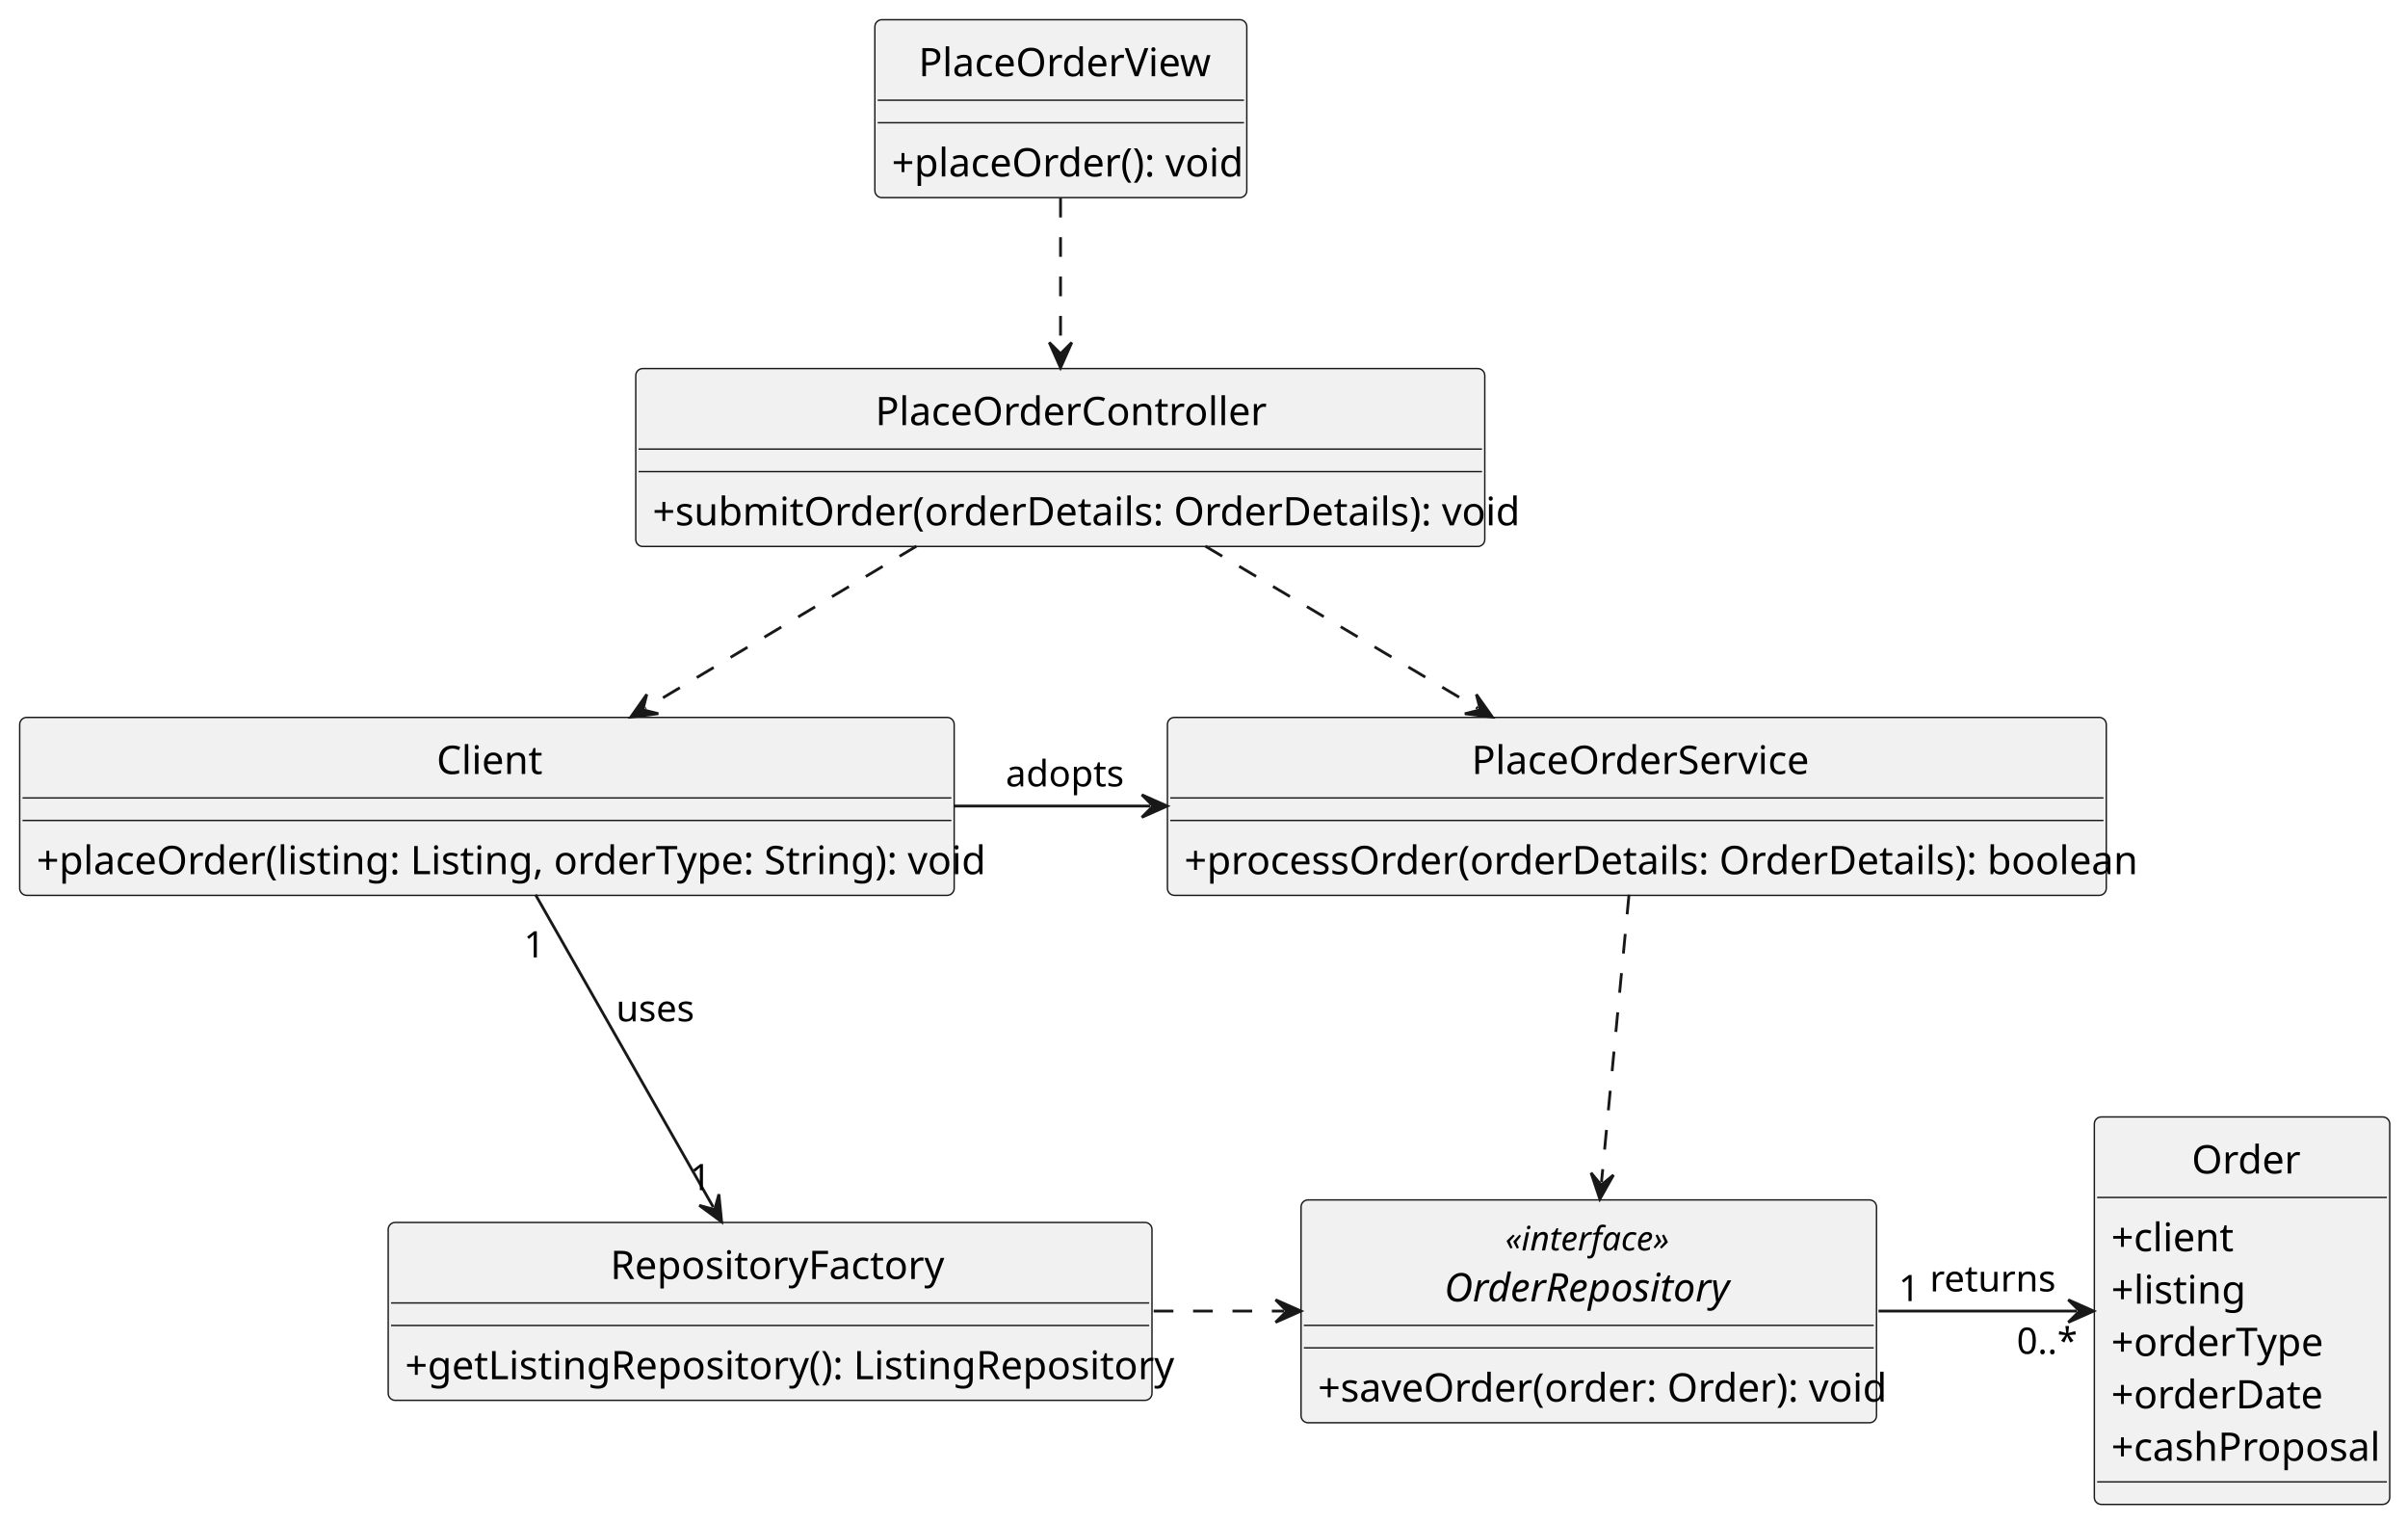
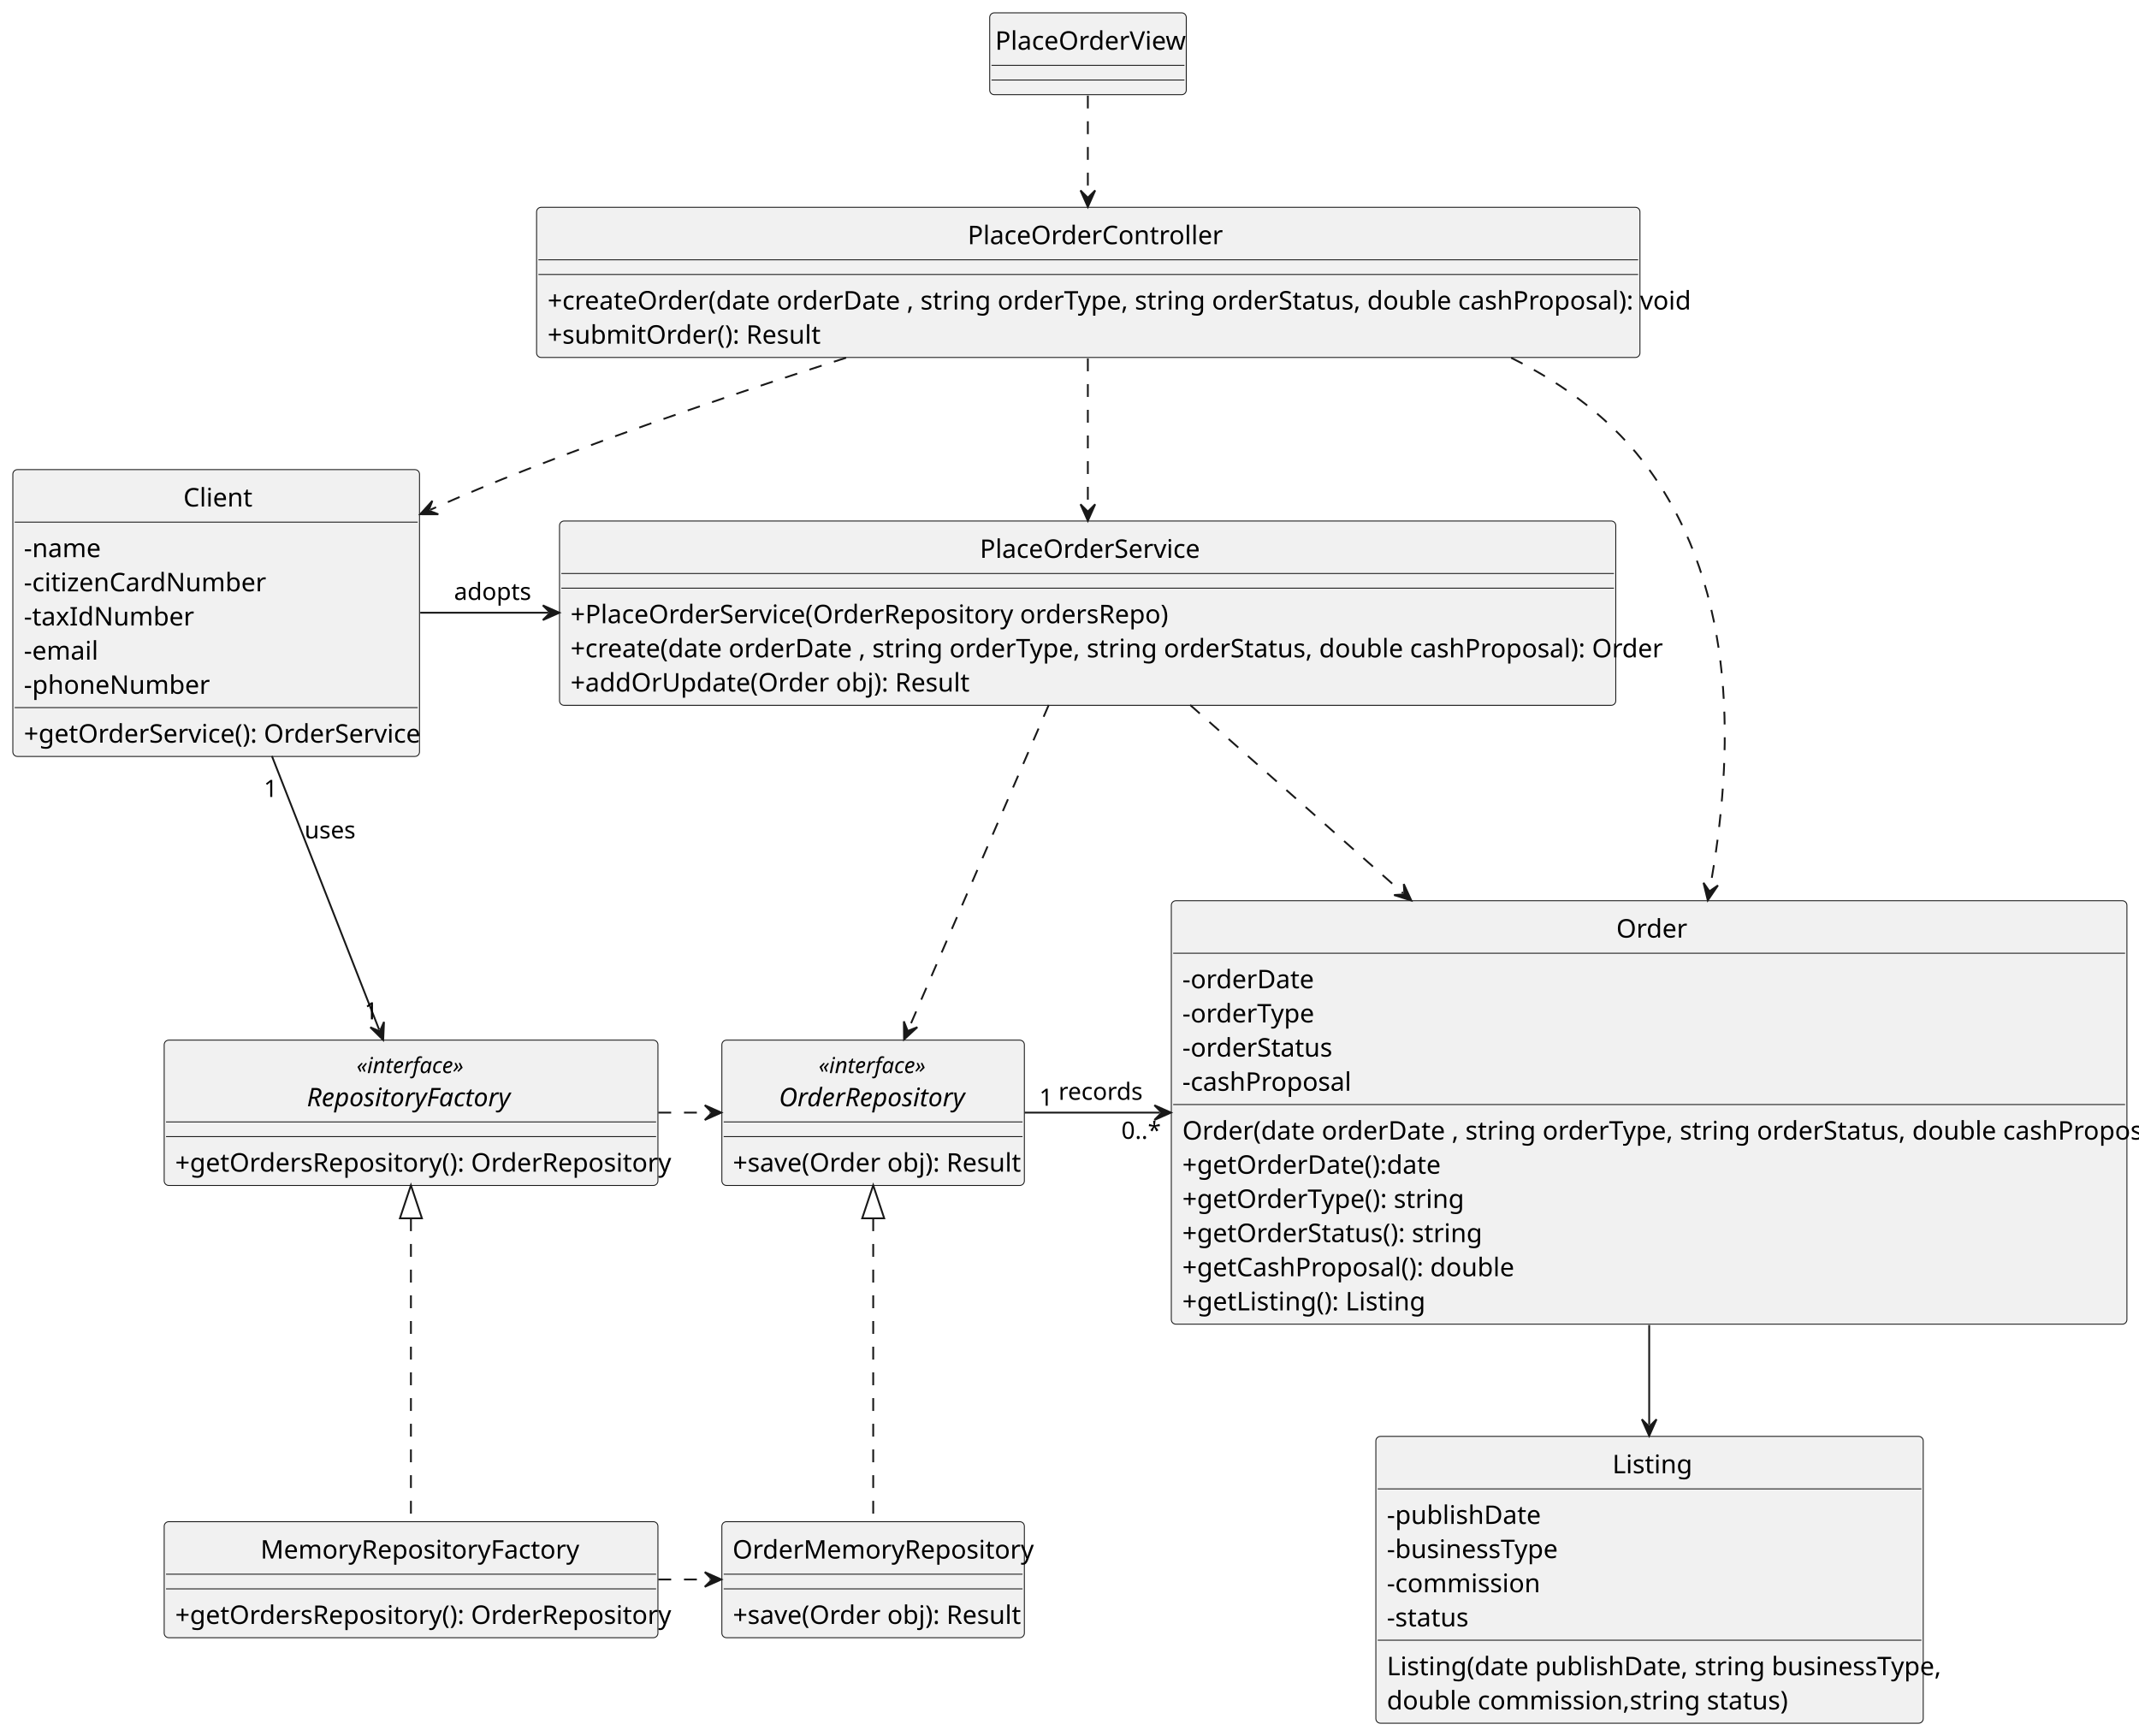
- <svg xmlns="http://www.w3.org/2000/svg" contentStyleType="text/css" height="541px" preserveAspectRatio="none" style="width:856px;height:541px;background:#FFFFFF;" version="1.1" viewBox="0 0 856 541" width="856px" zoomAndPan="magnify">
+ <svg xmlns="http://www.w3.org/2000/svg" contentStyleType="text/css" height="946px" preserveAspectRatio="none" style="width:1166px;height:946px;background:#FFFFFF;" version="1.1" viewBox="0 0 1166 946" width="1166px" zoomAndPan="magnify">
  <defs />
  <g>
    <g id="elem_PlaceOrderView">
-       <rect codeLine="4" fill="#F1F1F1" height="63.242" id="PlaceOrderView" rx="2.5" ry="2.5" style="stroke:#181818;stroke-width:0.5;" width="132.217" x="311" y="7" />
-       <text fill="#000000" font-family="sans-serif" font-size="14" lengthAdjust="spacing" textLength="101.151" x="326.533" y="27.107">PlaceOrderView</text>
-       <line style="stroke:#181818;stroke-width:0.5;" x1="312" x2="442.217" y1="35.621" y2="35.621" />
-       <line style="stroke:#181818;stroke-width:0.5;" x1="312" x2="442.217" y1="43.621" y2="43.621" />
-       <text fill="#000000" font-family="sans-serif" font-size="14" lengthAdjust="spacing" textLength="120.217" x="317" y="62.728">+placeOrder(): void</text>
+       <rect codeLine="6" fill="#F1F1F1" height="44.621" id="PlaceOrderView" rx="2.5" ry="2.5" style="stroke:#181818;stroke-width:0.5;" width="107.151" x="539.5" y="7" />
+       <text fill="#000000" font-family="sans-serif" font-size="14" lengthAdjust="spacing" textLength="101.151" x="542.5" y="27.107">PlaceOrderView</text>
+       <line style="stroke:#181818;stroke-width:0.5;" x1="540.5" x2="645.651" y1="35.621" y2="35.621" />
+       <line style="stroke:#181818;stroke-width:0.5;" x1="540.5" x2="645.651" y1="43.621" y2="43.621" />
    </g>
    <g id="elem_PlaceOrderController">
-       <rect codeLine="8" fill="#F1F1F1" height="63.242" id="PlaceOrderController" rx="2.5" ry="2.5" style="stroke:#181818;stroke-width:0.5;" width="301.816" x="226" y="131" />
-       <text fill="#000000" font-family="sans-serif" font-size="14" lengthAdjust="spacing" textLength="131.496" x="311.16" y="151.107">PlaceOrderController</text>
-       <line style="stroke:#181818;stroke-width:0.5;" x1="227" x2="526.816" y1="159.621" y2="159.621" />
-       <line style="stroke:#181818;stroke-width:0.5;" x1="227" x2="526.816" y1="167.621" y2="167.621" />
-       <text fill="#000000" font-family="sans-serif" font-size="14" lengthAdjust="spacing" textLength="289.816" x="232" y="186.728">+submitOrder(orderDetails: OrderDetails): void</text>
+       <rect codeLine="9" fill="#F1F1F1" height="81.863" id="PlaceOrderController" rx="2.5" ry="2.5" style="stroke:#181818;stroke-width:0.5;" width="601.463" x="292.5" y="113" />
+       <text fill="#000000" font-family="sans-serif" font-size="14" lengthAdjust="spacing" textLength="131.496" x="527.483" y="133.107">PlaceOrderController</text>
+       <line style="stroke:#181818;stroke-width:0.5;" x1="293.5" x2="892.963" y1="141.621" y2="141.621" />
+       <line style="stroke:#181818;stroke-width:0.5;" x1="293.5" x2="892.963" y1="149.621" y2="149.621" />
+       <text fill="#000000" font-family="sans-serif" font-size="14" lengthAdjust="spacing" textLength="589.463" x="298.5" y="168.728">+createOrder(date orderDate , string orderType, string orderStatus, double cashProposal): void</text>
+       <text fill="#000000" font-family="sans-serif" font-size="14" lengthAdjust="spacing" textLength="141.982" x="298.5" y="187.35">+submitOrder(): Result</text>
+     </g>
+     <g id="elem_Client">
+       <rect codeLine="14" fill="#F1F1F1" height="156.348" id="Client" rx="2.5" ry="2.5" style="stroke:#181818;stroke-width:0.5;" width="221.679" x="7" y="256" />
+       <text fill="#000000" font-family="sans-serif" font-size="14" lengthAdjust="spacing" textLength="35.793" x="99.943" y="276.107">Client</text>
+       <line style="stroke:#181818;stroke-width:0.5;" x1="8" x2="227.679" y1="284.621" y2="284.621" />
+       <text fill="#000000" font-family="sans-serif" font-size="14" lengthAdjust="spacing" textLength="39.683" x="13" y="303.728">-name</text>
+       <text fill="#000000" font-family="sans-serif" font-size="14" lengthAdjust="spacing" textLength="124.482" x="13" y="322.35">-citizenCardNumber</text>
+       <text fill="#000000" font-family="sans-serif" font-size="14" lengthAdjust="spacing" textLength="84.807" x="13" y="340.971">-taxIdNumber</text>
+       <text fill="#000000" font-family="sans-serif" font-size="14" lengthAdjust="spacing" textLength="38.117" x="13" y="359.592">-email</text>
+       <text fill="#000000" font-family="sans-serif" font-size="14" lengthAdjust="spacing" textLength="93.386" x="13" y="378.213">-phoneNumber</text>
+       <line style="stroke:#181818;stroke-width:0.5;" x1="8" x2="227.679" y1="385.727" y2="385.727" />
+       <text fill="#000000" font-family="sans-serif" font-size="14" lengthAdjust="spacing" textLength="209.679" x="13" y="404.834">+getOrderService(): OrderService</text>
    </g>
    <g id="elem_PlaceOrderService">
-       <rect codeLine="12" fill="#F1F1F1" height="63.242" id="PlaceOrderService" rx="2.5" ry="2.5" style="stroke:#181818;stroke-width:0.5;" width="333.747" x="415" y="255" />
-       <text fill="#000000" font-family="sans-serif" font-size="14" lengthAdjust="spacing" textLength="117.489" x="523.129" y="275.107">PlaceOrderService</text>
-       <line style="stroke:#181818;stroke-width:0.5;" x1="416" x2="747.747" y1="283.621" y2="283.621" />
-       <line style="stroke:#181818;stroke-width:0.5;" x1="416" x2="747.747" y1="291.621" y2="291.621" />
-       <text fill="#000000" font-family="sans-serif" font-size="14" lengthAdjust="spacing" textLength="321.747" x="421" y="310.728">+processOrder(orderDetails: OrderDetails): boolean</text>
+       <rect codeLine="23" fill="#F1F1F1" height="100.484" id="PlaceOrderService" rx="2.5" ry="2.5" style="stroke:#181818;stroke-width:0.5;" width="575.78" x="305" y="284" />
+       <text fill="#000000" font-family="sans-serif" font-size="14" lengthAdjust="spacing" textLength="117.489" x="534.145" y="304.107">PlaceOrderService</text>
+       <line style="stroke:#181818;stroke-width:0.5;" x1="306" x2="879.78" y1="312.621" y2="312.621" />
+       <line style="stroke:#181818;stroke-width:0.5;" x1="306" x2="879.78" y1="320.621" y2="320.621" />
+       <text fill="#000000" font-family="sans-serif" font-size="14" lengthAdjust="spacing" textLength="314.733" x="311" y="339.728">+PlaceOrderService(OrderRepository ordersRepo)</text>
+       <text fill="#000000" font-family="sans-serif" font-size="14" lengthAdjust="spacing" textLength="563.78" x="311" y="358.35">+create(date orderDate , string orderType, string orderStatus, double cashProposal): Order</text>
+       <text fill="#000000" font-family="sans-serif" font-size="14" lengthAdjust="spacing" textLength="207.375" x="311" y="376.971">+addOrUpdate(Order obj): Result</text>
    </g>
    <g id="elem_OrderRepository">
-       <rect codeLine="16" fill="#F1F1F1" height="79.203" id="OrderRepository" rx="2.5" ry="2.5" style="stroke:#181818;stroke-width:0.5;" width="204.568" x="462.5" y="426.5" />
-       <text fill="#000000" font-family="sans-serif" font-size="12" font-style="italic" lengthAdjust="spacing" textLength="59.373" x="535.098" y="444.449">«interface»</text>
-       <text fill="#000000" font-family="sans-serif" font-size="14" font-style="italic" lengthAdjust="spacing" textLength="102.703" x="513.433" y="462.568">OrderRepository</text>
-       <line style="stroke:#181818;stroke-width:0.5;" x1="463.5" x2="666.068" y1="471.082" y2="471.082" />
-       <line style="stroke:#181818;stroke-width:0.5;" x1="463.5" x2="666.068" y1="479.082" y2="479.082" />
-       <text fill="#000000" font-family="sans-serif" font-size="14" lengthAdjust="spacing" textLength="192.568" x="468.5" y="498.19">+saveOrder(order: Order): void</text>
+       <rect codeLine="29" fill="#F1F1F1" height="79.203" id="OrderRepository" rx="2.5" ry="2.5" style="stroke:#181818;stroke-width:0.5;" width="164.893" x="393.5" y="567" />
+       <text fill="#000000" font-family="sans-serif" font-size="12" font-style="italic" lengthAdjust="spacing" textLength="59.373" x="446.26" y="584.949">«interface»</text>
+       <text fill="#000000" font-family="sans-serif" font-size="14" font-style="italic" lengthAdjust="spacing" textLength="102.703" x="424.595" y="603.068">OrderRepository</text>
+       <line style="stroke:#181818;stroke-width:0.5;" x1="394.5" x2="557.393" y1="611.582" y2="611.582" />
+       <line style="stroke:#181818;stroke-width:0.5;" x1="394.5" x2="557.393" y1="619.582" y2="619.582" />
+       <text fill="#000000" font-family="sans-serif" font-size="14" lengthAdjust="spacing" textLength="152.893" x="399.5" y="638.689">+save(Order obj): Result</text>
+     </g>
+     <g id="elem_RepositoryFactory">
+       <rect codeLine="33" fill="#F1F1F1" height="79.203" id="RepositoryFactory" rx="2.5" ry="2.5" style="stroke:#181818;stroke-width:0.5;" width="269.147" x="89.5" y="567" />
+       <text fill="#000000" font-family="sans-serif" font-size="12" font-style="italic" lengthAdjust="spacing" textLength="59.373" x="194.387" y="584.949">«interface»</text>
+       <text fill="#000000" font-family="sans-serif" font-size="14" font-style="italic" lengthAdjust="spacing" textLength="113.593" x="167.277" y="603.068">RepositoryFactory</text>
+       <line style="stroke:#181818;stroke-width:0.5;" x1="90.5" x2="357.647" y1="611.582" y2="611.582" />
+       <line style="stroke:#181818;stroke-width:0.5;" x1="90.5" x2="357.647" y1="619.582" y2="619.582" />
+       <text fill="#000000" font-family="sans-serif" font-size="14" lengthAdjust="spacing" textLength="257.147" x="95.5" y="638.689">+getOrdersRepository(): OrderRepository</text>
    </g>
    <g id="elem_Order">
-       <rect codeLine="21" fill="#F1F1F1" height="137.727" id="Order" rx="2.5" ry="2.5" style="stroke:#181818;stroke-width:0.5;" width="105.003" x="744.5" y="397" />
-       <text fill="#000000" font-family="sans-serif" font-size="14" lengthAdjust="spacing" textLength="35.786" x="779.108" y="417.107">Order</text>
-       <line style="stroke:#181818;stroke-width:0.5;" x1="745.5" x2="848.503" y1="425.621" y2="425.621" />
-       <text fill="#000000" font-family="sans-serif" font-size="14" lengthAdjust="spacing" textLength="40.858" x="750.5" y="444.728">+client</text>
-       <text fill="#000000" font-family="sans-serif" font-size="14" lengthAdjust="spacing" textLength="43.969" x="750.5" y="463.35">+listing</text>
-       <text fill="#000000" font-family="sans-serif" font-size="14" lengthAdjust="spacing" textLength="71.982" x="750.5" y="481.971">+orderType</text>
-       <text fill="#000000" font-family="sans-serif" font-size="14" lengthAdjust="spacing" textLength="70.431" x="750.5" y="500.592">+orderDate</text>
-       <text fill="#000000" font-family="sans-serif" font-size="14" lengthAdjust="spacing" textLength="93.003" x="750.5" y="519.213">+cashProposal</text>
-       <line style="stroke:#181818;stroke-width:0.5;" x1="745.5" x2="848.503" y1="526.727" y2="526.727" />
+       <rect codeLine="37" fill="#F1F1F1" height="230.832" id="Order" rx="2.5" ry="2.5" style="stroke:#181818;stroke-width:0.5;" width="520.915" x="638.5" y="491" />
+       <text fill="#000000" font-family="sans-serif" font-size="14" lengthAdjust="spacing" textLength="35.786" x="881.064" y="511.107">Order</text>
+       <line style="stroke:#181818;stroke-width:0.5;" x1="639.5" x2="1158.415" y1="519.621" y2="519.621" />
+       <text fill="#000000" font-family="sans-serif" font-size="14" lengthAdjust="spacing" textLength="66.917" x="644.5" y="538.729">-orderDate</text>
+       <text fill="#000000" font-family="sans-serif" font-size="14" lengthAdjust="spacing" textLength="68.469" x="644.5" y="557.35">-orderType</text>
+       <text fill="#000000" font-family="sans-serif" font-size="14" lengthAdjust="spacing" textLength="77.034" x="644.5" y="575.971">-orderStatus</text>
+       <text fill="#000000" font-family="sans-serif" font-size="14" lengthAdjust="spacing" textLength="89.489" x="644.5" y="594.592">-cashProposal</text>
+       <line style="stroke:#181818;stroke-width:0.5;" x1="639.5" x2="1158.415" y1="602.106" y2="602.106" />
+       <text fill="#000000" font-family="sans-serif" font-size="14" lengthAdjust="spacing" textLength="508.915" x="644.5" y="621.213">Order(date orderDate , string orderType, string orderStatus, double cashProposal)</text>
+       <text fill="#000000" font-family="sans-serif" font-size="14" lengthAdjust="spacing" textLength="133.458" x="644.5" y="639.834">+getOrderDate():date</text>
+       <text fill="#000000" font-family="sans-serif" font-size="14" lengthAdjust="spacing" textLength="145.886" x="644.5" y="658.455">+getOrderType(): string</text>
+       <text fill="#000000" font-family="sans-serif" font-size="14" lengthAdjust="spacing" textLength="154.451" x="644.5" y="677.076">+getOrderStatus(): string</text>
+       <text fill="#000000" font-family="sans-serif" font-size="14" lengthAdjust="spacing" textLength="174.72" x="644.5" y="695.697">+getCashProposal(): double</text>
+       <text fill="#000000" font-family="sans-serif" font-size="14" lengthAdjust="spacing" textLength="125.679" x="644.5" y="714.318">+getListing(): Listing</text>
    </g>
-     <g id="elem_Client">
-       <rect codeLine="29" fill="#F1F1F1" height="63.242" id="Client" rx="2.5" ry="2.5" style="stroke:#181818;stroke-width:0.5;" width="332.195" x="7" y="255" />
-       <text fill="#000000" font-family="sans-serif" font-size="14" lengthAdjust="spacing" textLength="35.793" x="155.201" y="275.107">Client</text>
-       <line style="stroke:#181818;stroke-width:0.5;" x1="8" x2="338.195" y1="283.621" y2="283.621" />
-       <line style="stroke:#181818;stroke-width:0.5;" x1="8" x2="338.195" y1="291.621" y2="291.621" />
-       <text fill="#000000" font-family="sans-serif" font-size="14" lengthAdjust="spacing" textLength="320.195" x="13" y="310.728">+placeOrder(listing: Listing, orderType: String): void</text>
+     <g id="elem_Listing">
+       <rect codeLine="51" fill="#F1F1F1" height="156.348" id="Listing" rx="2.5" ry="2.5" style="stroke:#181818;stroke-width:0.5;" width="298.378" x="750" y="783" />
+       <text fill="#000000" font-family="sans-serif" font-size="14" lengthAdjust="spacing" textLength="40.469" x="878.955" y="803.107">Listing</text>
+       <line style="stroke:#181818;stroke-width:0.5;" x1="751" x2="1047.378" y1="811.621" y2="811.621" />
+       <text fill="#000000" font-family="sans-serif" font-size="14" lengthAdjust="spacing" textLength="78.6" x="756" y="830.729">-publishDate</text>
+       <text fill="#000000" font-family="sans-serif" font-size="14" lengthAdjust="spacing" textLength="91.041" x="756" y="849.35">-businessType</text>
+       <text fill="#000000" font-family="sans-serif" font-size="14" lengthAdjust="spacing" textLength="78.565" x="756" y="867.971">-commission</text>
+       <text fill="#000000" font-family="sans-serif" font-size="14" lengthAdjust="spacing" textLength="42.014" x="756" y="886.592">-status</text>
+       <line style="stroke:#181818;stroke-width:0.5;" x1="751" x2="1047.378" y1="894.106" y2="894.106" />
+       <text fill="#000000" font-family="sans-serif" font-size="14" lengthAdjust="spacing" textLength="286.378" x="756" y="913.213">Listing(date publishDate, string businessType,</text>
+       <text fill="#000000" font-family="sans-serif" font-size="14" lengthAdjust="spacing" textLength="203.861" x="756" y="931.834">double commission,string status)</text>
    </g>
-     <g id="elem_RepositoryFactory">
-       <rect codeLine="32" fill="#F1F1F1" height="63.242" id="RepositoryFactory" rx="2.5" ry="2.5" style="stroke:#181818;stroke-width:0.5;" width="271.513" x="138" y="434.5" />
-       <text fill="#000000" font-family="sans-serif" font-size="14" lengthAdjust="spacing" textLength="113.593" x="216.96" y="454.607">RepositoryFactory</text>
-       <line style="stroke:#181818;stroke-width:0.5;" x1="139" x2="408.513" y1="463.121" y2="463.121" />
-       <line style="stroke:#181818;stroke-width:0.5;" x1="139" x2="408.513" y1="471.121" y2="471.121" />
-       <text fill="#000000" font-family="sans-serif" font-size="14" lengthAdjust="spacing" textLength="259.513" x="144" y="490.228">+getListingRepository(): ListingRepository</text>
+     <g id="elem_OrderMemoryRepository">
+       <rect codeLine="74" fill="#F1F1F1" height="63.242" id="OrderMemoryRepository" rx="2.5" ry="2.5" style="stroke:#181818;stroke-width:0.5;" width="164.893" x="393.5" y="829.5" />
+       <text fill="#000000" font-family="sans-serif" font-size="14" lengthAdjust="spacing" textLength="153.262" x="399.315" y="849.607">OrderMemoryRepository</text>
+       <line style="stroke:#181818;stroke-width:0.5;" x1="394.5" x2="557.393" y1="858.121" y2="858.121" />
+       <line style="stroke:#181818;stroke-width:0.5;" x1="394.5" x2="557.393" y1="866.121" y2="866.121" />
+       <text fill="#000000" font-family="sans-serif" font-size="14" lengthAdjust="spacing" textLength="152.893" x="399.5" y="885.229">+save(Order obj): Result</text>
+     </g>
+     <g id="elem_MemoryRepositoryFactory">
+       <rect codeLine="78" fill="#F1F1F1" height="63.242" id="MemoryRepositoryFactory" rx="2.5" ry="2.5" style="stroke:#181818;stroke-width:0.5;" width="269.147" x="89.5" y="829.5" />
+       <text fill="#000000" font-family="sans-serif" font-size="14" lengthAdjust="spacing" textLength="164.151" x="141.998" y="849.607">MemoryRepositoryFactory</text>
+       <line style="stroke:#181818;stroke-width:0.5;" x1="90.5" x2="357.647" y1="858.121" y2="858.121" />
+       <line style="stroke:#181818;stroke-width:0.5;" x1="90.5" x2="357.647" y1="866.121" y2="866.121" />
+       <text fill="#000000" font-family="sans-serif" font-size="14" lengthAdjust="spacing" textLength="257.147" x="95.5" y="885.229">+getOrdersRepository(): OrderRepository</text>
    </g>
    <g id="link_Client_RepositoryFactory">
-       <path codeLine="35" d="M190.36,318.01 C208.86,350.52 235.012,396.486 253.562,429.075 " fill="none" id="Client-to-RepositoryFactory" style="stroke:#181818;stroke-width:1.0;" />
-       <polygon fill="#181818" points="256.53,434.29,255.554,424.49,254.057,429.945,248.602,428.447,256.53,434.29" style="stroke:#181818;stroke-width:1.0;" />
-       <text fill="#000000" font-family="sans-serif" font-size="13" lengthAdjust="spacing" textLength="27.46" x="219" y="363.028">uses</text>
-       <text fill="#000000" font-family="sans-serif" font-size="13" lengthAdjust="spacing" textLength="7.23" x="186.222" y="340.295">1</text>
-       <text fill="#000000" font-family="sans-serif" font-size="13" lengthAdjust="spacing" textLength="7.23" x="245.279" y="423.03">1</text>
+       <path codeLine="60" d="M148.23,412.15 C168.06,462.75 190.94,521.144 206.69,561.314 " fill="none" id="Client-to-RepositoryFactory" style="stroke:#181818;stroke-width:1.0;" />
+       <polygon fill="#181818" points="208.88,566.9,209.319,557.061,207.055,562.245,201.871,559.981,208.88,566.9" style="stroke:#181818;stroke-width:1.0;" />
+       <text fill="#000000" font-family="sans-serif" font-size="13" lengthAdjust="spacing" textLength="27.46" x="166" y="457.028">uses</text>
+       <text fill="#000000" font-family="sans-serif" font-size="13" lengthAdjust="spacing" textLength="7.23" x="143.804" y="434.434">1</text>
+       <text fill="#000000" font-family="sans-serif" font-size="13" lengthAdjust="spacing" textLength="7.23" x="198.687" y="555.669">1</text>
+     </g>
+     <g id="link_OrderRepository_Order">
+       <path codeLine="61" d="M558.56,606.5 C582.37,606.5 603.69,606.5 632.29,606.5 " fill="none" id="OrderRepository-to-Order" style="stroke:#181818;stroke-width:1.0;" />
+       <polygon fill="#181818" points="638.29,606.5,629.29,602.5,633.29,606.5,629.29,610.5,638.29,606.5" style="stroke:#181818;stroke-width:1.0;" />
+       <text fill="#000000" font-family="sans-serif" font-size="13" lengthAdjust="spacing" textLength="43.348" x="577" y="599.528">records</text>
+       <text fill="#000000" font-family="sans-serif" font-size="13" lengthAdjust="spacing" textLength="7.23" x="566.509" y="602.749">1</text>
+       <text fill="#000000" font-family="sans-serif" font-size="13" lengthAdjust="spacing" textLength="19.513" x="611.277" y="620.788">0..*</text>
+     </g>
+     <g id="link_PlaceOrderView_PlaceOrderController">
+       <path codeLine="63" d="M593,52.12 C593,68.88 593,86.57 593,106.79 " fill="none" id="PlaceOrderView-to-PlaceOrderController" style="stroke:#181818;stroke-width:1.0;stroke-dasharray:7.0,7.0;" />
+       <polygon fill="#181818" points="593,112.79,597,103.79,593,107.79,589,103.79,593,112.79" style="stroke:#181818;stroke-width:1.0;" />
+     </g>
+     <g id="link_PlaceOrderController_Client">
+       <path codeLine="64" d="M461.22,195.03 C406.81,212.46 343.39,233.92 287,256 C268.09,263.41 253.736,269.4 234.566,277.89 " fill="none" id="PlaceOrderController-to-Client" style="stroke:#181818;stroke-width:1.0;stroke-dasharray:7.0,7.0;" />
+       <polygon fill="#181818" points="229.08,280.32,238.929,280.333,233.652,278.295,235.689,273.018,229.08,280.32" style="stroke:#181818;stroke-width:1.0;" />
+     </g>
+     <g id="link_PlaceOrderController_PlaceOrderService">
+       <path codeLine="65" d="M593,195.39 C593,221.65 593,250.05 593,277.89 " fill="none" id="PlaceOrderController-to-PlaceOrderService" style="stroke:#181818;stroke-width:1.0;stroke-dasharray:7.0,7.0;" />
+       <polygon fill="#181818" points="593,283.89,597,274.89,593,278.89,589,274.89,593,283.89" style="stroke:#181818;stroke-width:1.0;" />
+     </g>
+     <g id="link_PlaceOrderService_OrderRepository">
+       <path codeLine="66" d="M571.68,384.3 C549,436.72 515.992,513.043 495.202,561.103 " fill="none" id="PlaceOrderService-to-OrderRepository" style="stroke:#181818;stroke-width:1.0;stroke-dasharray:7.0,7.0;" />
+       <polygon fill="#181818" points="492.82,566.61,500.065,559.938,494.805,562.021,492.722,556.762,492.82,566.61" style="stroke:#181818;stroke-width:1.0;" />
+     </g>
+     <g id="link_PlaceOrderService_Order">
+       <path codeLine="67" d="M648.77,384.3 C682.56,414.17 722.655,449.606 764.825,486.886 " fill="none" id="PlaceOrderService-to-Order" style="stroke:#181818;stroke-width:1.0;stroke-dasharray:7.0,7.0;" />
+       <polygon fill="#181818" points="769.32,490.86,765.226,481.902,765.574,487.548,759.928,487.896,769.32,490.86" style="stroke:#181818;stroke-width:1.0;" />
+     </g>
+     <g id="link_PlaceOrderController_Order">
+       <path codeLine="68" d="M823.75,195.05 C853.21,209.64 879.74,229.37 899,256 C947.26,322.75 945.412,411.077 932.012,484.887 " fill="none" id="PlaceOrderController-to-Order" style="stroke:#181818;stroke-width:1.0;stroke-dasharray:7.0,7.0;" />
+       <polygon fill="#181818" points="930.94,490.79,936.483,482.649,931.833,485.87,928.612,481.22,930.94,490.79" style="stroke:#181818;stroke-width:1.0;" />
+     </g>
+     <g id="link_Order_Listing">
+       <path codeLine="69" d="M899,722.3 C899,742.75 899,757.61 899,776.7 " fill="none" id="Order-to-Listing" style="stroke:#181818;stroke-width:1.0;" />
+       <polygon fill="#181818" points="899,782.7,903,773.7,899,777.7,895,773.7,899,782.7" style="stroke:#181818;stroke-width:1.0;" />
    </g>
    <g id="link_Client_PlaceOrderService">
-       <path codeLine="36" d="M339.06,286.5 C364.07,286.5 383.87,286.5 408.9,286.5 " fill="none" id="Client-to-PlaceOrderService" style="stroke:#181818;stroke-width:1.0;" />
-       <polygon fill="#181818" points="414.9,286.5,405.9,282.5,409.9,286.5,405.9,290.5,414.9,286.5" style="stroke:#181818;stroke-width:1.0;" />
-       <text fill="#000000" font-family="sans-serif" font-size="13" lengthAdjust="spacing" textLength="39.032" x="357.5" y="279.528">adopts</text>
-     </g>
-     <g id="link_OrderRepository_Order">
-       <path codeLine="37" d="M667.77,466 C694.19,466 715.54,466 738.24,466 " fill="none" id="OrderRepository-to-Order" style="stroke:#181818;stroke-width:1.0;" />
-       <polygon fill="#181818" points="744.24,466,735.24,462,739.24,466,735.24,470,744.24,466" style="stroke:#181818;stroke-width:1.0;" />
-       <text fill="#000000" font-family="sans-serif" font-size="13" lengthAdjust="spacing" textLength="40.46" x="686" y="459.028">returns</text>
-       <text fill="#000000" font-family="sans-serif" font-size="13" lengthAdjust="spacing" textLength="7.23" x="674.932" y="462.46">1</text>
-       <text fill="#000000" font-family="sans-serif" font-size="13" lengthAdjust="spacing" textLength="19.513" x="716.908" y="481.208">0..*</text>
-     </g>
-     <g id="link_PlaceOrderController_Client">
-       <path codeLine="38" d="M325.79,194.13 C294.74,212.69 260.429,233.21 229.389,251.78 " fill="none" id="PlaceOrderController-to-Client" style="stroke:#181818;stroke-width:1.0;stroke-dasharray:7.0,7.0;" />
-       <polygon fill="#181818" points="224.24,254.86,234.017,253.672,228.531,252.293,229.91,246.807,224.24,254.86" style="stroke:#181818;stroke-width:1.0;" />
-     </g>
-     <g id="link_PlaceOrderView_PlaceOrderController">
-       <path codeLine="39" d="M377,70.29 C377,88.78 377,106.23 377,124.72 " fill="none" id="PlaceOrderView-to-PlaceOrderController" style="stroke:#181818;stroke-width:1.0;stroke-dasharray:7.0,7.0;" />
-       <polygon fill="#181818" points="377,130.72,381,121.72,377,125.72,373,121.72,377,130.72" style="stroke:#181818;stroke-width:1.0;" />
-     </g>
-     <g id="link_PlaceOrderController_PlaceOrderService">
-       <path codeLine="40" d="M428.47,194.13 C459.66,212.69 494.165,233.22 525.355,251.791 " fill="none" id="PlaceOrderController-to-PlaceOrderService" style="stroke:#181818;stroke-width:1.0;stroke-dasharray:7.0,7.0;" />
-       <polygon fill="#181818" points="530.51,254.86,524.823,246.819,526.214,252.302,520.731,253.693,530.51,254.86" style="stroke:#181818;stroke-width:1.0;" />
-     </g>
-     <g id="link_PlaceOrderService_OrderRepository">
-       <path codeLine="41" d="M579.08,318.01 C576.21,347.95 572.402,387.737 569.292,420.237 " fill="none" id="PlaceOrderService-to-OrderRepository" style="stroke:#181818;stroke-width:1.0;stroke-dasharray:7.0,7.0;" />
-       <polygon fill="#181818" points="568.72,426.21,573.559,417.632,569.196,421.233,565.596,416.87,568.72,426.21" style="stroke:#181818;stroke-width:1.0;" />
+       <path codeLine="71" d="M229.07,334 C252.51,334 272.27,334 298.92,334 " fill="none" id="Client-to-PlaceOrderService" style="stroke:#181818;stroke-width:1.0;" />
+       <polygon fill="#181818" points="304.92,334,295.92,330,299.92,334,295.92,338,304.92,334" style="stroke:#181818;stroke-width:1.0;" />
+       <text fill="#000000" font-family="sans-serif" font-size="13" lengthAdjust="spacing" textLength="39.032" x="247.5" y="327.028">adopts</text>
    </g>
    <g id="link_RepositoryFactory_OrderRepository">
-       <path codeLine="42" d="M410.12,466 C427.57,466 439.01,466 456.45,466 " fill="none" id="RepositoryFactory-to-OrderRepository" style="stroke:#181818;stroke-width:1.0;stroke-dasharray:7.0,7.0;" />
-       <polygon fill="#181818" points="462.45,466,453.45,462,457.45,466,453.45,470,462.45,466" style="stroke:#181818;stroke-width:1.0;" />
+       <path codeLine="72" d="M358.86,606.5 C370.3,606.5 375.74,606.5 387.18,606.5 " fill="none" id="RepositoryFactory-to-OrderRepository" style="stroke:#181818;stroke-width:1.0;stroke-dasharray:7.0,7.0;" />
+       <polygon fill="#181818" points="393.18,606.5,384.18,602.5,388.18,606.5,384.18,610.5,393.18,606.5" style="stroke:#181818;stroke-width:1.0;" />
+     </g>
+     <g id="link_OrderRepository_OrderMemoryRepository">
+       <path codeLine="82" d="M476,664.12 C476,714.41 476,783.3 476,829.32 " fill="none" id="OrderRepository-backto-OrderMemoryRepository" style="stroke:#181818;stroke-width:1.0;stroke-dasharray:7.0,7.0;" />
+       <polygon fill="none" points="476,646.12,470,664.12,482,664.12,476,646.12" style="stroke:#181818;stroke-width:1.0;" />
+     </g>
+     <g id="link_RepositoryFactory_MemoryRepositoryFactory">
+       <path codeLine="83" d="M224,664.12 C224,714.41 224,783.3 224,829.32 " fill="none" id="RepositoryFactory-backto-MemoryRepositoryFactory" style="stroke:#181818;stroke-width:1.0;stroke-dasharray:7.0,7.0;" />
+       <polygon fill="none" points="224,646.12,218,664.12,230,664.12,224,646.12" style="stroke:#181818;stroke-width:1.0;" />
+     </g>
+     <g id="link_MemoryRepositoryFactory_OrderMemoryRepository">
+       <path codeLine="85" d="M358.86,861 C370.3,861 375.74,861 387.18,861 " fill="none" id="MemoryRepositoryFactory-to-OrderMemoryRepository" style="stroke:#181818;stroke-width:1.0;stroke-dasharray:7.0,7.0;" />
+       <polygon fill="#181818" points="393.18,861,384.18,857,388.18,861,384.18,865,393.18,861" style="stroke:#181818;stroke-width:1.0;" />
    </g>
  </g>
</svg>
